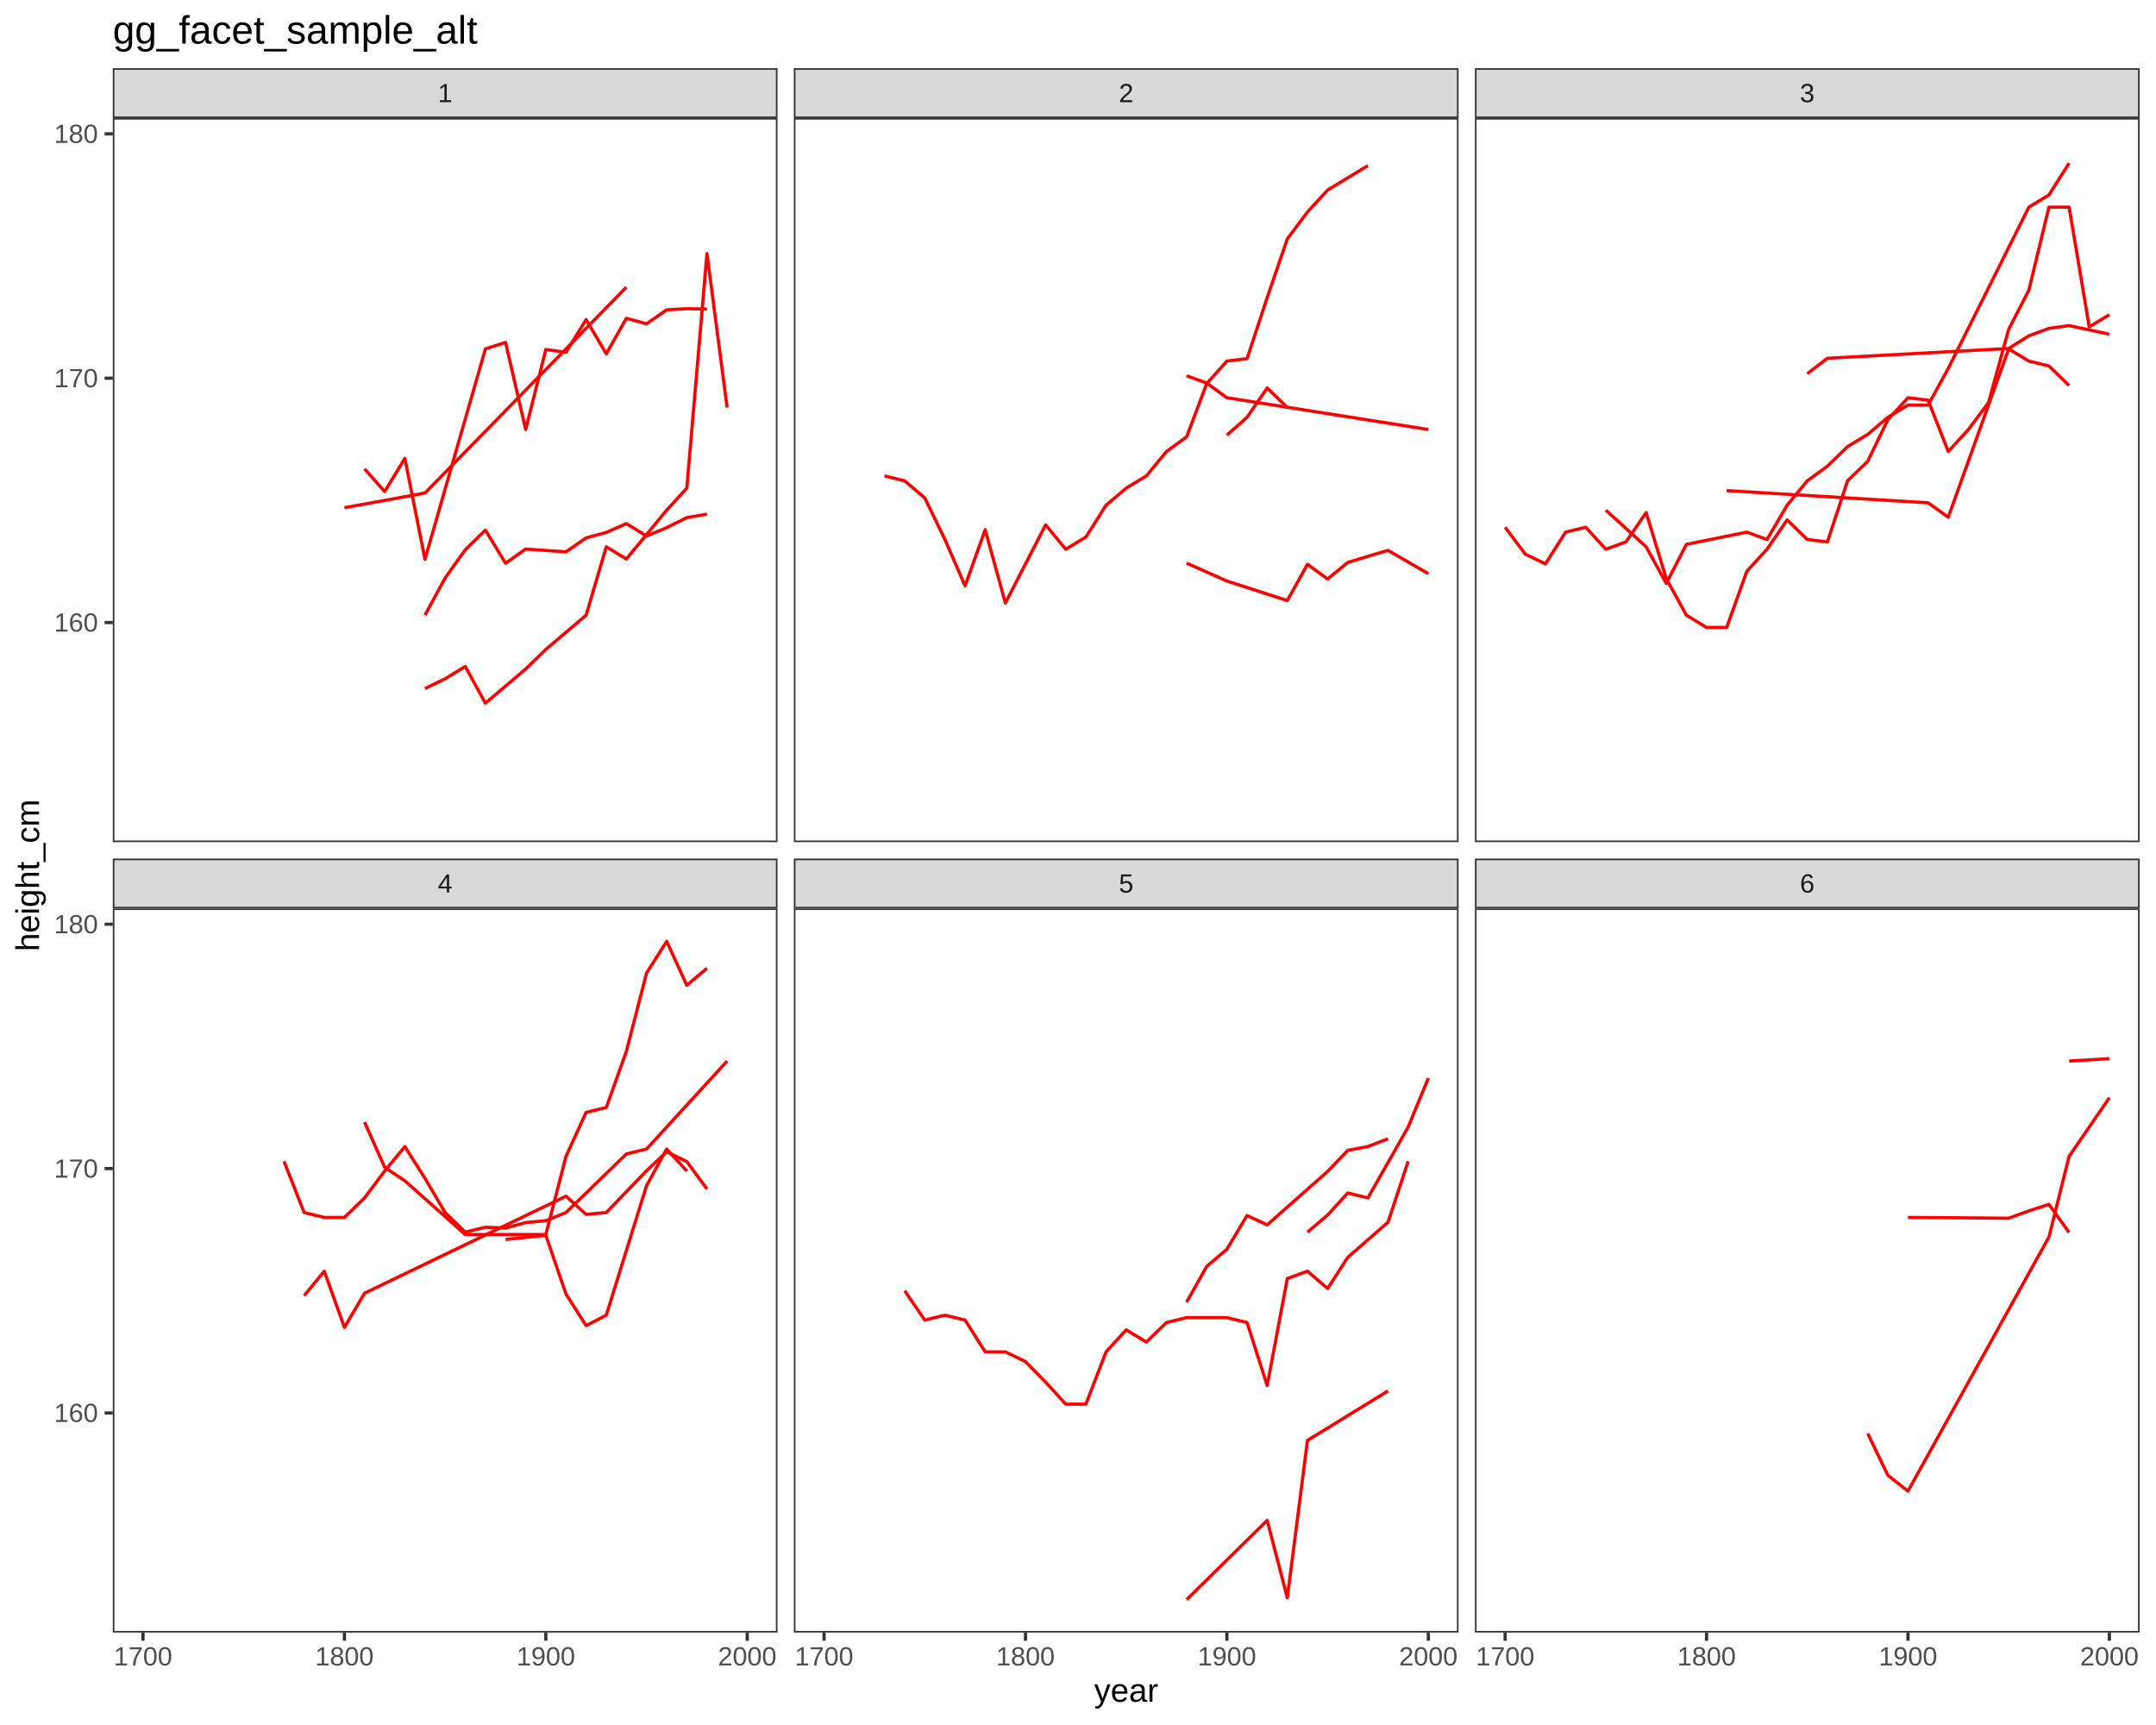
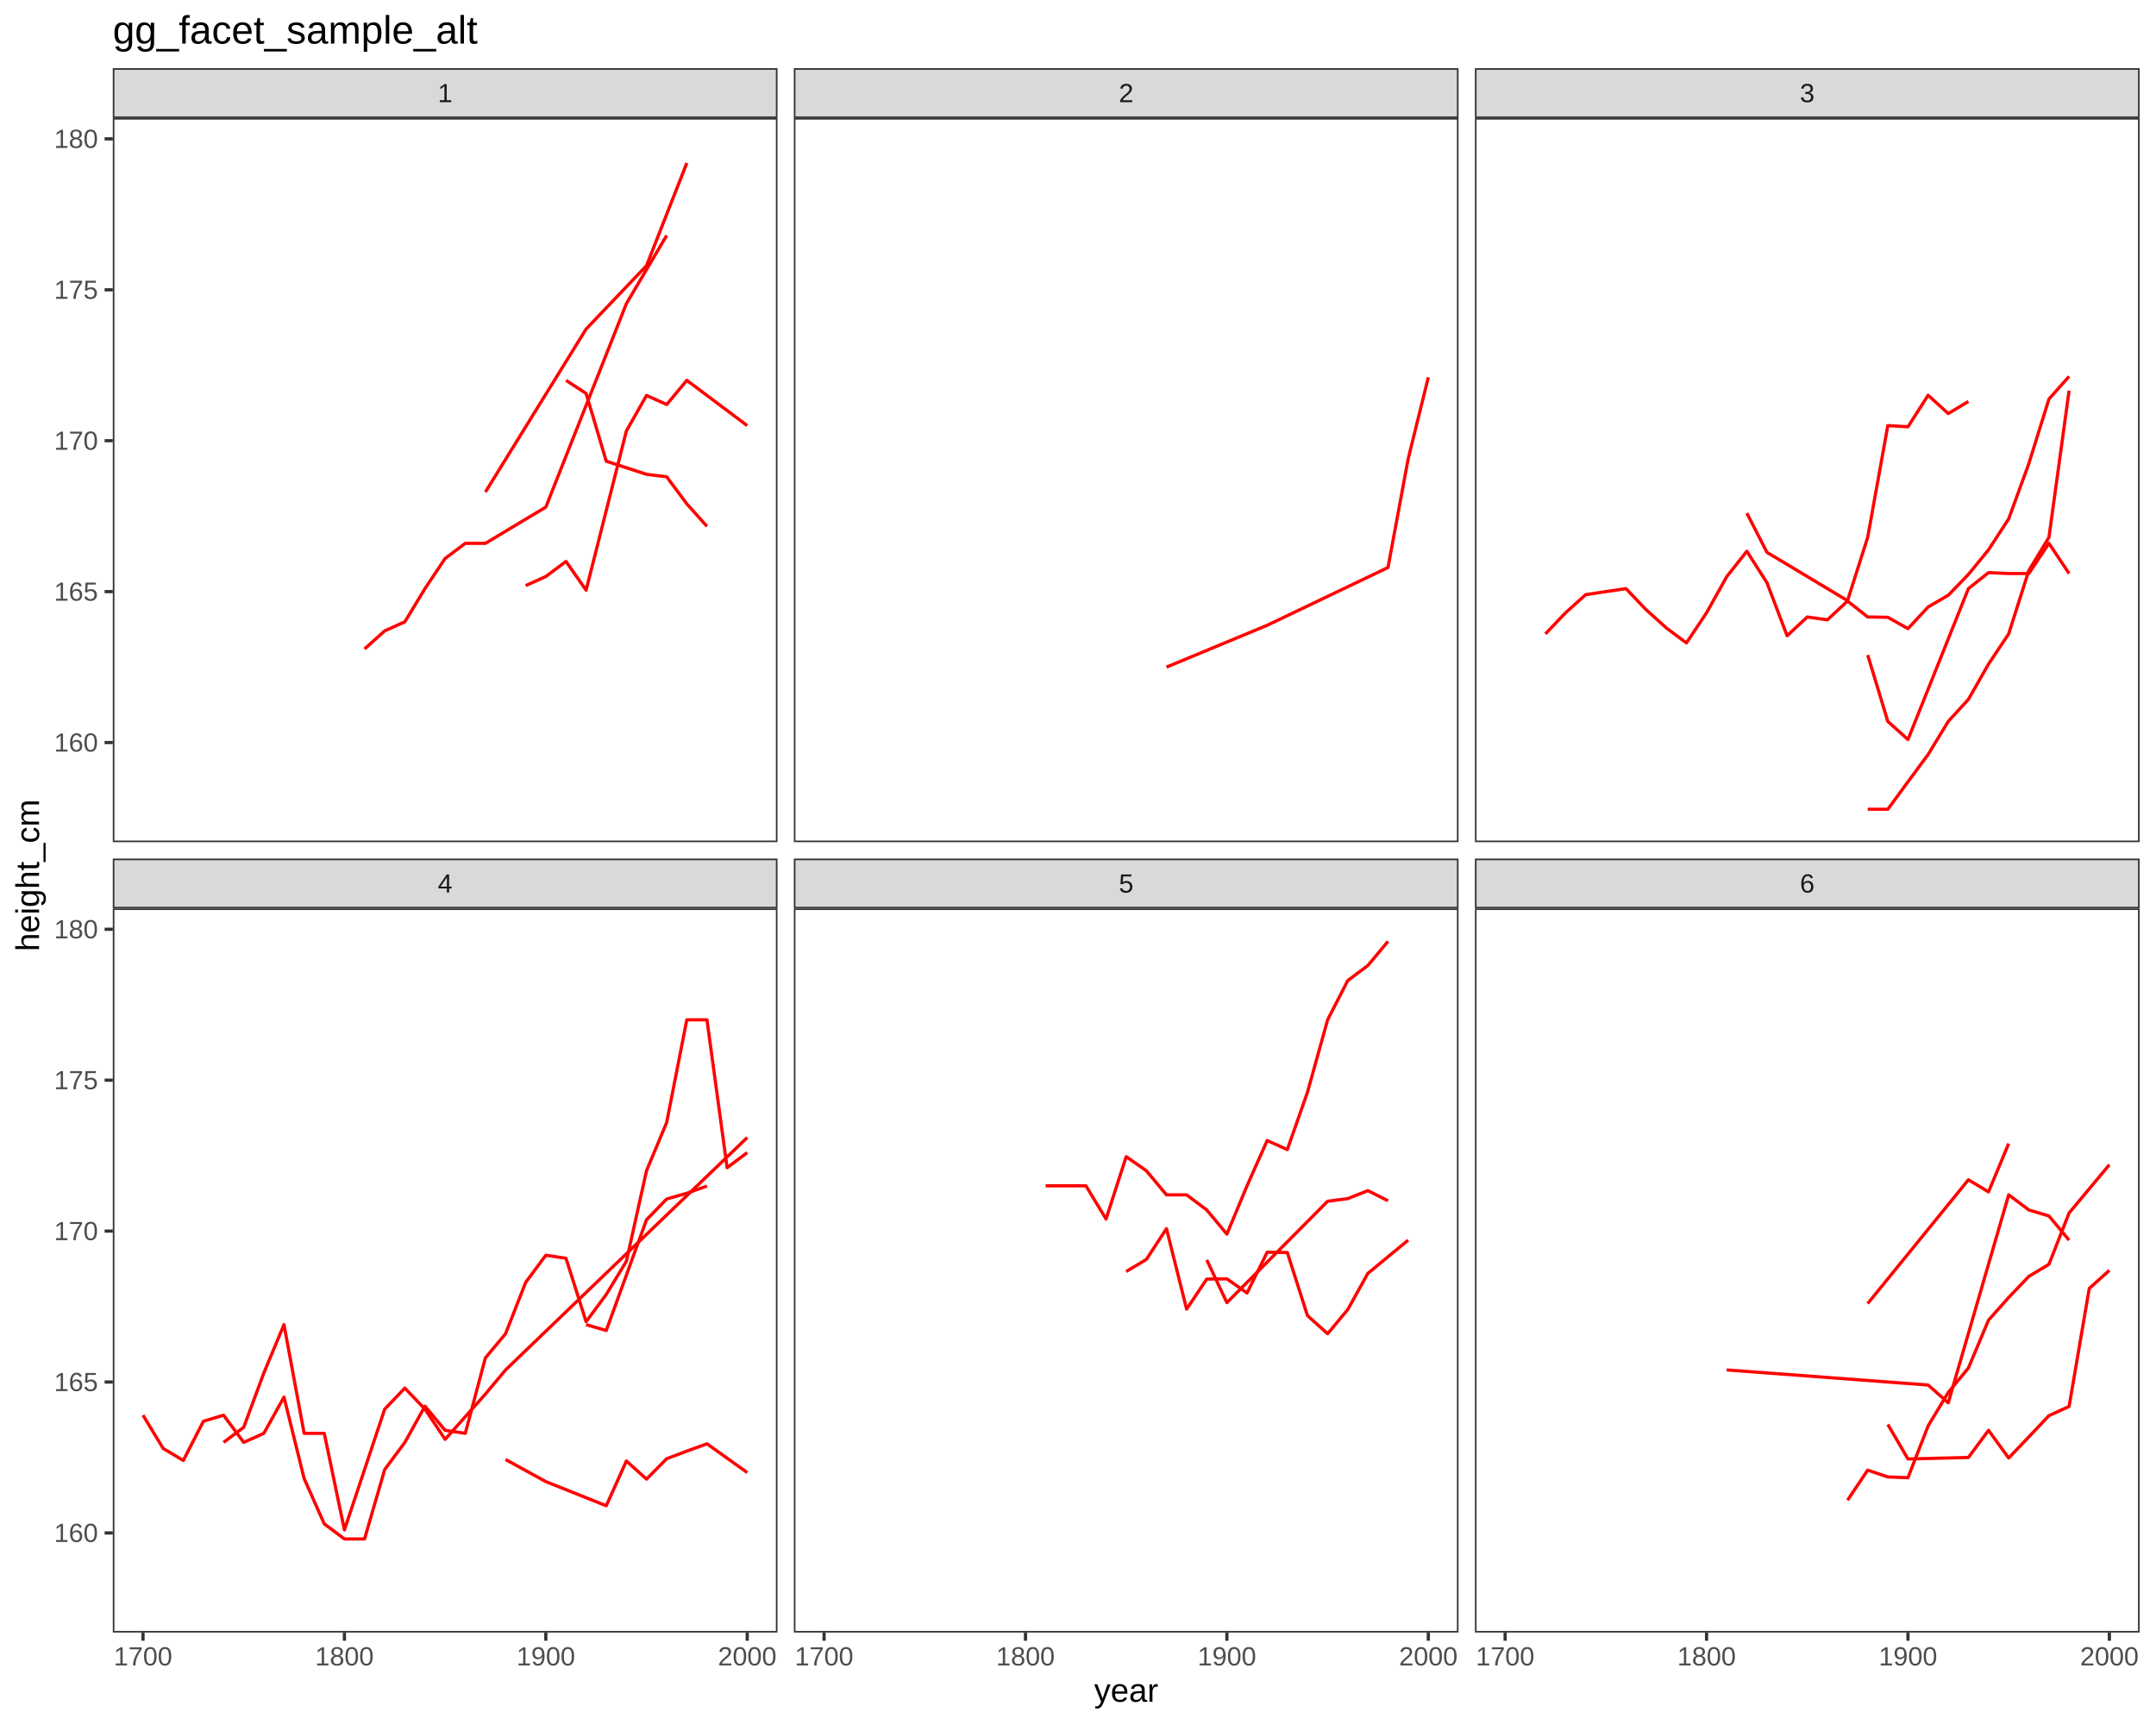
<svg xmlns="http://www.w3.org/2000/svg" viewBox="0 0 720.00 576.00">
  <defs>
    <style type="text/css">
    line, polyline, polygon, path, rect, circle {
      fill: none;
      stroke: #000000;
      stroke-linecap: round;
      stroke-linejoin: round;
      stroke-miterlimit: 10.00;
    }
  </style>
  </defs>
  <rect width="100%" height="100%" style="stroke: none; fill: #FFFFFF;" />
  <rect x="0.00" y="0.00" width="720.00" height="576.00" style="stroke-width: 1.07; stroke: #FFFFFF; fill: #FFFFFF;" />
  <defs>
    <clipPath id="cpMzcuNjd8MjU5LjYzfDI4MS4yMXwzOS40MQ==">
      <rect x="37.67" y="39.41" width="221.97" height="241.80" />
    </clipPath>
  </defs>
  <rect x="37.67" y="39.41" width="221.97" height="241.80" style="stroke-width: 1.07; stroke: none; fill: #FFFFFF;" clip-path="url(#cpMzcuNjd8MjU5LjYzfDI4MS4yMXwzOS40MQ==)" />
-   <polyline points="121.74,156.56 128.47,164.14 135.20,153.05 141.92,186.74 162.10,116.49 168.83,114.35 175.55,143.42 182.28,116.71 189.01,117.64 195.73,106.70 202.46,118.13 209.18,106.29 215.91,108.12 222.64,103.46 229.36,103.08 236.09,103.20 " style="stroke-width: 1.07; stroke: #FF0000; stroke-linecap: butt;" clip-path="url(#cpMzcuNjd8MjU5LjYzfDI4MS4yMXwzOS40MQ==)" />
-   <polyline points="141.92,205.40 148.65,193.00 155.38,183.57 162.10,177.02 168.83,188.07 175.55,183.33 189.01,184.27 195.73,179.60 202.46,177.79 209.18,174.84 215.91,178.98 222.64,176.19 229.36,172.84 236.09,171.67 " style="stroke-width: 1.07; stroke: #FF0000; stroke-linecap: butt;" clip-path="url(#cpMzcuNjd8MjU5LjYzfDI4MS4yMXwzOS40MQ==)" />
-   <polyline points="115.02,169.53 141.92,164.63 209.18,95.89 " style="stroke-width: 1.07; stroke: #FF0000; stroke-linecap: butt;" clip-path="url(#cpMzcuNjd8MjU5LjYzfDI4MS4yMXwzOS40MQ==)" />
-   <polyline points="141.92,229.91 148.65,226.64 155.38,222.56 162.10,234.80 168.83,229.09 175.55,223.38 182.28,216.85 189.01,211.14 195.73,205.43 202.46,182.58 209.18,186.66 215.91,178.50 222.64,170.34 229.36,163.00 236.09,84.67 242.82,136.08 " style="stroke-width: 1.07; stroke: #FF0000; stroke-linecap: butt;" clip-path="url(#cpMzcuNjd8MjU5LjYzfDI4MS4yMXwzOS40MQ==)" />
+   <polyline points="121.74,216.70 128.47,210.66 135.20,207.63 141.92,196.55 148.65,186.47 155.38,181.43 162.10,181.43 182.28,169.33 209.18,101.40 222.64,78.62 " style="stroke-width: 1.07; stroke: #FF0000; stroke-linecap: butt;" clip-path="url(#cpMzcuNjd8MjU5LjYzfDI4MS4yMXwzOS40MQ==)" />
+   <polyline points="189.01,127.00 195.73,131.38 202.46,154.00 215.91,158.38 222.64,159.21 229.36,168.24 236.09,175.76 " style="stroke-width: 1.07; stroke: #FF0000; stroke-linecap: butt;" clip-path="url(#cpMzcuNjd8MjU5LjYzfDI4MS4yMXwzOS40MQ==)" />
+   <polyline points="162.10,164.29 195.73,109.87 215.91,88.70 229.36,54.44 " style="stroke-width: 1.07; stroke: #FF0000; stroke-linecap: butt;" clip-path="url(#cpMzcuNjd8MjU5LjYzfDI4MS4yMXwzOS40MQ==)" />
+   <polyline points="175.55,195.54 182.28,192.51 189.01,187.47 195.73,197.08 209.18,143.90 215.91,132.04 222.64,135.07 229.36,127.00 249.54,142.12 " style="stroke-width: 1.07; stroke: #FF0000; stroke-linecap: butt;" clip-path="url(#cpMzcuNjd8MjU5LjYzfDI4MS4yMXwzOS40MQ==)" />
  <rect x="37.67" y="39.41" width="221.97" height="241.80" style="stroke-width: 1.07; stroke: #333333;" clip-path="url(#cpMzcuNjd8MjU5LjYzfDI4MS4yMXwzOS40MQ==)" />
  <defs>
    <clipPath id="cpMC4wMHw3MjAuMDB8NTc2LjAwfDAuMDA=">
      <rect x="0.00" y="0.00" width="720.00" height="576.00" />
    </clipPath>
  </defs>
  <defs>
    <clipPath id="cpMzcuNjd8MjU5LjYzfDU0NS4xM3wzMDMuMzM=">
      <rect x="37.67" y="303.33" width="221.97" height="241.80" />
    </clipPath>
  </defs>
  <rect x="37.67" y="303.33" width="221.97" height="241.80" style="stroke-width: 1.07; stroke: none; fill: #FFFFFF;" clip-path="url(#cpMzcuNjd8MjU5LjYzfDU0NS4xM3wzMDMuMzM=)" />
-   <polyline points="94.84,387.76 101.57,404.89 108.29,406.52 115.02,406.52 121.74,399.99 128.47,391.02 135.20,382.86 141.92,393.47 148.65,404.89 155.38,411.42 162.10,409.79 168.83,410.07 175.55,408.22 182.28,407.60 189.01,404.89 195.73,398.36 202.46,391.84 209.18,385.31 215.91,383.68 242.82,354.30 " style="stroke-width: 1.07; stroke: #FF0000; stroke-linecap: butt;" clip-path="url(#cpMzcuNjd8MjU5LjYzfDU0NS4xM3wzMDMuMzM=)" />
-   <polyline points="101.57,432.63 108.29,424.47 115.02,443.24 121.74,431.82 189.01,399.42 195.73,405.49 202.46,404.89 215.91,390.93 222.64,384.59 229.36,387.87 236.09,397.03 " style="stroke-width: 1.07; stroke: #FF0000; stroke-linecap: butt;" clip-path="url(#cpMzcuNjd8MjU5LjYzfDU0NS4xM3wzMDMuMzM=)" />
-   <polyline points="168.83,413.87 182.28,412.48 189.01,432.09 195.73,442.64 202.46,439.16 215.91,395.92 222.64,383.68 229.36,391.02 " style="stroke-width: 1.07; stroke: #FF0000; stroke-linecap: butt;" clip-path="url(#cpMzcuNjd8MjU5LjYzfDU0NS4xM3wzMDMuMzM=)" />
-   <polyline points="121.74,374.70 128.47,389.80 135.20,394.28 155.38,412.23 182.28,412.23 189.01,386.12 195.73,371.44 202.46,369.81 209.18,351.04 215.91,324.93 222.64,314.32 229.36,329.01 236.09,323.30 " style="stroke-width: 1.07; stroke: #FF0000; stroke-linecap: butt;" clip-path="url(#cpMzcuNjd8MjU5LjYzfDU0NS4xM3wzMDMuMzM=)" />
+   <polyline points="195.73,442.32 202.46,444.27 215.91,407.28 222.64,400.36 229.36,398.44 236.09,396.02 " style="stroke-width: 1.07; stroke: #FF0000; stroke-linecap: butt;" clip-path="url(#cpMzcuNjd8MjU5LjYzfDU0NS4xM3wzMDMuMzM=)" />
+   <polyline points="168.83,487.34 182.28,494.73 202.46,502.80 209.18,487.85 215.91,493.90 222.64,487.08 229.36,484.55 236.09,482.10 249.54,491.71 " style="stroke-width: 1.07; stroke: #FF0000; stroke-linecap: butt;" clip-path="url(#cpMzcuNjd8MjU5LjYzfDU0NS4xM3wzMDMuMzM=)" />
+   <polyline points="47.76,472.56 54.48,483.65 61.21,487.68 67.93,474.57 74.66,472.56 81.39,481.63 88.11,478.61 94.84,466.51 101.57,493.72 108.29,508.84 115.02,513.88 121.74,513.88 128.47,490.70 135.20,481.63 141.92,469.54 148.65,477.60 155.38,478.61 162.10,453.41 168.83,445.35 175.55,428.21 182.28,419.14 189.01,420.15 195.73,441.32 202.46,432.24 209.18,421.16 215.91,390.92 222.64,374.80 229.36,340.53 236.09,340.53 242.82,389.91 249.54,384.87 " style="stroke-width: 1.07; stroke: #FF0000; stroke-linecap: butt;" clip-path="url(#cpMzcuNjd8MjU5LjYzfDU0NS4xM3wzMDMuMzM=)" />
+   <polyline points="74.66,481.63 81.39,476.59 88.11,458.45 94.84,442.32 101.57,478.61 108.29,478.61 115.02,510.86 128.47,470.54 135.20,463.49 141.92,470.54 148.65,480.62 162.10,465.50 168.83,457.44 249.54,379.84 " style="stroke-width: 1.07; stroke: #FF0000; stroke-linecap: butt;" clip-path="url(#cpMzcuNjd8MjU5LjYzfDU0NS4xM3wzMDMuMzM=)" />
  <rect x="37.67" y="303.33" width="221.97" height="241.80" style="stroke-width: 1.07; stroke: #333333;" clip-path="url(#cpMzcuNjd8MjU5LjYzfDU0NS4xM3wzMDMuMzM=)" />
  <defs>
    <clipPath id="cpMC4wMHw3MjAuMDB8NTc2LjAwfDAuMDA=">
      <rect x="0.00" y="0.00" width="720.00" height="576.00" />
    </clipPath>
  </defs>
  <defs>
    <clipPath id="cpMjY1LjExfDQ4Ny4wOHwyODEuMjF8MzkuNDE=">
      <rect x="265.11" y="39.41" width="221.97" height="241.80" />
    </clipPath>
  </defs>
  <rect x="265.11" y="39.41" width="221.97" height="241.80" style="stroke-width: 1.07; stroke: none; fill: #FFFFFF;" clip-path="url(#cpMjY1LjExfDQ4Ny4wOHwyODEuMjF8MzkuNDE=)" />
-   <polyline points="396.27,125.47 403.00,127.92 409.72,132.81 476.99,143.42 " style="stroke-width: 1.07; stroke: #FF0000; stroke-linecap: butt;" clip-path="url(#cpMjY1LjExfDQ4Ny4wOHwyODEuMjF8MzkuNDE=)" />
-   <polyline points="295.38,158.92 302.11,160.55 308.83,166.26 315.56,180.14 322.28,195.64 329.01,176.87 335.74,201.35 349.19,175.24 355.91,183.40 362.64,179.32 369.37,168.71 376.09,163.00 382.82,158.92 389.55,150.76 396.27,145.87 403.00,128.06 409.72,120.57 416.45,119.76 423.18,99.36 429.90,79.78 436.63,70.80 443.36,63.46 456.81,55.30 " style="stroke-width: 1.07; stroke: #FF0000; stroke-linecap: butt;" clip-path="url(#cpMjY1LjExfDQ4Ny4wOHwyODEuMjF8MzkuNDE=)" />
-   <polyline points="409.72,145.30 416.45,139.34 423.18,129.55 429.90,136.08 " style="stroke-width: 1.07; stroke: #FF0000; stroke-linecap: butt;" clip-path="url(#cpMjY1LjExfDQ4Ny4wOHwyODEuMjF8MzkuNDE=)" />
-   <polyline points="396.27,188.03 409.72,194.01 429.90,200.53 436.63,188.43 443.36,193.33 450.08,187.81 456.81,185.76 463.53,183.78 476.99,191.56 " style="stroke-width: 1.07; stroke: #FF0000; stroke-linecap: butt;" clip-path="url(#cpMjY1LjExfDQ4Ny4wOHwyODEuMjF8MzkuNDE=)" />
+   <polyline points="389.55,222.75 423.18,208.79 463.53,189.49 470.26,153.21 476.99,125.99 " style="stroke-width: 1.07; stroke: #FF0000; stroke-linecap: butt;" clip-path="url(#cpMjY1LjExfDQ4Ny4wOHwyODEuMjF8MzkuNDE=)" />
  <rect x="265.11" y="39.41" width="221.97" height="241.80" style="stroke-width: 1.07; stroke: #333333;" clip-path="url(#cpMjY1LjExfDQ4Ny4wOHwyODEuMjF8MzkuNDE=)" />
  <defs>
    <clipPath id="cpMC4wMHw3MjAuMDB8NTc2LjAwfDAuMDA=">
      <rect x="0.00" y="0.00" width="720.00" height="576.00" />
    </clipPath>
  </defs>
  <defs>
    <clipPath id="cpMjY1LjExfDQ4Ny4wOHw1NDUuMTN8MzAzLjMz">
      <rect x="265.11" y="303.33" width="221.97" height="241.80" />
    </clipPath>
  </defs>
  <rect x="265.11" y="303.33" width="221.97" height="241.80" style="stroke-width: 1.07; stroke: none; fill: #FFFFFF;" clip-path="url(#cpMjY1LjExfDQ4Ny4wOHw1NDUuMTN8MzAzLjMz)" />
-   <polyline points="436.63,411.42 443.36,405.71 450.08,398.36 456.81,399.99 470.26,376.33 476.99,360.01 " style="stroke-width: 1.07; stroke: #FF0000; stroke-linecap: butt;" clip-path="url(#cpMjY1LjExfDQ4Ny4wOHw1NDUuMTN8MzAzLjMz)" />
-   <polyline points="396.27,434.79 403.00,422.84 409.72,417.13 416.45,405.88 423.18,408.99 443.36,391.15 450.08,384.13 456.81,382.84 463.53,380.24 " style="stroke-width: 1.07; stroke: #FF0000; stroke-linecap: butt;" clip-path="url(#cpMjY1LjExfDQ4Ny4wOHw1NDUuMTN8MzAzLjMz)" />
-   <polyline points="302.11,431.00 308.83,440.79 315.56,439.16 322.28,440.79 329.01,451.40 335.74,451.40 342.46,454.66 349.19,461.52 355.91,468.86 362.64,468.86 369.37,451.40 376.09,444.05 382.82,448.13 389.55,441.61 396.27,439.97 403.00,439.97 409.72,439.97 416.45,441.61 423.18,462.66 429.90,426.92 436.63,424.47 443.36,430.24 450.08,419.86 463.53,408.11 470.26,387.76 " style="stroke-width: 1.07; stroke: #FF0000; stroke-linecap: butt;" clip-path="url(#cpMjY1LjExfDQ4Ny4wOHw1NDUuMTN8MzAzLjMz)" />
-   <polyline points="396.27,534.14 423.18,507.67 429.90,533.54 436.63,480.97 463.53,464.45 " style="stroke-width: 1.07; stroke: #FF0000; stroke-linecap: butt;" clip-path="url(#cpMjY1LjExfDQ4Ny4wOHw1NDUuMTN8MzAzLjMz)" />
+   <polyline points="349.19,395.96 355.91,395.96 362.64,395.96 369.37,407.05 376.09,386.22 382.82,390.92 389.55,398.98 396.27,398.98 403.00,404.02 409.72,412.09 416.45,395.96 423.18,380.84 429.90,383.87 436.63,364.72 443.36,340.53 450.08,327.43 456.81,322.39 463.53,314.32 " style="stroke-width: 1.07; stroke: #FF0000; stroke-linecap: butt;" clip-path="url(#cpMjY1LjExfDQ4Ny4wOHw1NDUuMTN8MzAzLjMz)" />
+   <polyline points="376.09,424.58 382.82,420.55 389.55,410.27 396.27,437.14 403.00,427.10 409.72,427.03 416.45,431.74 423.18,418.13 429.90,418.23 436.63,439.30 443.36,445.35 450.08,437.28 456.81,425.19 470.26,414.10 " style="stroke-width: 1.07; stroke: #FF0000; stroke-linecap: butt;" clip-path="url(#cpMjY1LjExfDQ4Ny4wOHw1NDUuMTN8MzAzLjMz)" />
+   <polyline points="403.00,420.70 409.72,434.97 443.36,401.12 450.08,400.23 456.81,397.57 463.53,400.96 " style="stroke-width: 1.07; stroke: #FF0000; stroke-linecap: butt;" clip-path="url(#cpMjY1LjExfDQ4Ny4wOHw1NDUuMTN8MzAzLjMz)" />
  <rect x="265.11" y="303.33" width="221.97" height="241.80" style="stroke-width: 1.07; stroke: #333333;" clip-path="url(#cpMjY1LjExfDQ4Ny4wOHw1NDUuMTN8MzAzLjMz)" />
  <defs>
    <clipPath id="cpMC4wMHw3MjAuMDB8NTc2LjAwfDAuMDA=">
      <rect x="0.00" y="0.00" width="720.00" height="576.00" />
    </clipPath>
  </defs>
  <defs>
    <clipPath id="cpNDkyLjU2fDcxNC41MnwyODEuMjF8MzkuNDE=">
      <rect x="492.56" y="39.41" width="221.97" height="241.80" />
    </clipPath>
  </defs>
  <rect x="492.56" y="39.41" width="221.97" height="241.80" style="stroke-width: 1.07; stroke: none; fill: #FFFFFF;" clip-path="url(#cpNDkyLjU2fDcxNC41MnwyODEuMjF8MzkuNDE=)" />
-   <polyline points="536.28,170.34 549.73,182.58 556.45,194.82 563.18,181.77 583.36,177.69 590.09,180.14 596.81,168.71 603.54,160.55 610.26,155.66 616.99,149.13 623.72,145.05 630.44,139.34 637.17,135.26 643.90,135.26 650.62,123.02 677.53,69.17 684.25,65.09 690.98,54.48 " style="stroke-width: 1.07; stroke: #FF0000; stroke-linecap: butt;" clip-path="url(#cpNDkyLjU2fDcxNC41MnwyODEuMjF8MzkuNDE=)" />
-   <polyline points="603.54,124.78 610.26,119.63 670.80,116.36 677.53,112.14 684.25,109.65 690.98,108.72 704.43,111.60 " style="stroke-width: 1.07; stroke: #FF0000; stroke-linecap: butt;" clip-path="url(#cpNDkyLjU2fDcxNC41MnwyODEuMjF8MzkuNDE=)" />
-   <polyline points="576.63,163.82 643.90,167.90 650.62,172.70 670.80,116.49 677.53,120.57 684.25,122.21 690.98,128.73 " style="stroke-width: 1.07; stroke: #FF0000; stroke-linecap: butt;" clip-path="url(#cpNDkyLjU2fDcxNC41MnwyODEuMjF8MzkuNDE=)" />
-   <polyline points="502.64,176.06 509.37,185.03 516.10,188.29 522.82,177.69 529.55,176.06 536.28,183.40 543.00,180.95 549.73,171.16 556.45,193.19 563.18,205.43 569.91,209.51 576.63,209.51 583.36,190.74 590.09,183.40 596.81,173.61 603.54,180.14 610.26,180.95 616.99,160.55 623.72,154.03 630.44,140.16 637.17,132.81 643.90,133.63 650.62,150.76 657.35,143.42 664.07,134.44 670.80,109.97 677.53,96.91 684.25,69.17 690.98,69.17 697.71,109.15 704.43,105.07 " style="stroke-width: 1.07; stroke: #FF0000; stroke-linecap: butt;" clip-path="url(#cpNDkyLjU2fDcxNC41MnwyODEuMjF8MzkuNDE=)" />
+   <polyline points="623.72,270.22 630.44,270.22 637.17,261.05 643.90,251.93 650.62,240.89 657.35,233.53 664.07,221.74 670.80,211.66 677.53,190.50 684.25,179.41 690.98,130.43 " style="stroke-width: 1.07; stroke: #FF0000; stroke-linecap: butt;" clip-path="url(#cpNDkyLjU2fDcxNC41MnwyODEuMjF8MzkuNDE=)" />
+   <polyline points="623.72,218.72 630.44,240.89 637.17,246.94 657.35,196.55 664.07,191.20 670.80,191.51 677.53,191.51 684.25,181.43 690.98,191.51 " style="stroke-width: 1.07; stroke: #FF0000; stroke-linecap: butt;" clip-path="url(#cpNDkyLjU2fDcxNC41MnwyODEuMjF8MzkuNDE=)" />
+   <polyline points="516.10,211.66 522.82,204.61 529.55,198.56 536.28,197.55 543.00,196.55 549.73,203.60 556.45,209.65 563.18,214.69 569.91,204.61 576.63,192.58 583.36,184.07 590.09,194.61 596.81,212.28 603.54,206.02 610.26,206.97 616.99,200.70 623.72,206.01 630.44,206.12 637.17,209.91 643.90,202.68 650.62,198.76 657.35,191.81 664.07,183.59 670.80,173.26 677.53,154.82 684.25,133.25 690.98,125.69 " style="stroke-width: 1.07; stroke: #FF0000; stroke-linecap: butt;" clip-path="url(#cpNDkyLjU2fDcxNC41MnwyODEuMjF8MzkuNDE=)" />
+   <polyline points="583.36,171.35 590.09,184.45 616.99,200.58 623.72,179.41 630.44,142.12 637.17,142.50 643.90,131.98 650.62,138.09 657.35,134.06 " style="stroke-width: 1.07; stroke: #FF0000; stroke-linecap: butt;" clip-path="url(#cpNDkyLjU2fDcxNC41MnwyODEuMjF8MzkuNDE=)" />
  <rect x="492.56" y="39.41" width="221.97" height="241.80" style="stroke-width: 1.07; stroke: #333333;" clip-path="url(#cpNDkyLjU2fDcxNC41MnwyODEuMjF8MzkuNDE=)" />
  <defs>
    <clipPath id="cpMC4wMHw3MjAuMDB8NTc2LjAwfDAuMDA=">
      <rect x="0.00" y="0.00" width="720.00" height="576.00" />
    </clipPath>
  </defs>
  <defs>
    <clipPath id="cpNDkyLjU2fDcxNC41Mnw1NDUuMTN8MzAzLjMz">
      <rect x="492.56" y="303.33" width="221.97" height="241.80" />
    </clipPath>
  </defs>
  <rect x="492.56" y="303.33" width="221.97" height="241.80" style="stroke-width: 1.07; stroke: none; fill: #FFFFFF;" clip-path="url(#cpNDkyLjU2fDcxNC41Mnw1NDUuMTN8MzAzLjMz)" />
-   <polyline points="623.72,478.65 630.44,492.60 637.17,497.90 684.25,413.05 690.98,386.12 704.43,366.54 " style="stroke-width: 1.07; stroke: #FF0000; stroke-linecap: butt;" clip-path="url(#cpNDkyLjU2fDcxNC41Mnw1NDUuMTN8MzAzLjMz)" />
-   <polyline points="637.17,406.52 670.80,406.77 677.53,404.33 684.25,402.16 690.98,411.53 " style="stroke-width: 1.07; stroke: #FF0000; stroke-linecap: butt;" clip-path="url(#cpNDkyLjU2fDcxNC41Mnw1NDUuMTN8MzAzLjMz)" />
-   <polyline points="690.98,354.30 704.43,353.49 " style="stroke-width: 1.07; stroke: #FF0000; stroke-linecap: butt;" clip-path="url(#cpNDkyLjU2fDcxNC41Mnw1NDUuMTN8MzAzLjMz)" />
+   <polyline points="630.44,475.64 637.17,487.17 657.35,486.67 664.07,477.60 670.80,486.85 677.53,479.80 684.25,472.70 690.98,469.63 697.71,430.23 704.43,424.18 " style="stroke-width: 1.07; stroke: #FF0000; stroke-linecap: butt;" clip-path="url(#cpNDkyLjU2fDcxNC41Mnw1NDUuMTN8MzAzLjMz)" />
+   <polyline points="623.72,435.27 657.35,393.95 664.07,397.98 670.80,381.85 " style="stroke-width: 1.07; stroke: #FF0000; stroke-linecap: butt;" clip-path="url(#cpNDkyLjU2fDcxNC41Mnw1NDUuMTN8MzAzLjMz)" />
+   <polyline points="616.99,500.93 623.72,490.90 630.44,493.17 637.17,493.42 643.90,476.14 650.62,464.95 657.35,456.79 664.07,440.81 670.80,433.25 677.53,426.20 684.25,422.17 690.98,405.03 704.43,388.91 " style="stroke-width: 1.07; stroke: #FF0000; stroke-linecap: butt;" clip-path="url(#cpNDkyLjU2fDcxNC41Mnw1NDUuMTN8MzAzLjMz)" />
+   <polyline points="576.63,457.44 643.90,462.48 650.62,468.42 670.80,398.98 677.53,404.02 684.25,406.04 690.98,414.10 " style="stroke-width: 1.07; stroke: #FF0000; stroke-linecap: butt;" clip-path="url(#cpNDkyLjU2fDcxNC41Mnw1NDUuMTN8MzAzLjMz)" />
  <rect x="492.56" y="303.33" width="221.97" height="241.80" style="stroke-width: 1.07; stroke: #333333;" clip-path="url(#cpNDkyLjU2fDcxNC41Mnw1NDUuMTN8MzAzLjMz)" />
  <defs>
    <clipPath id="cpMC4wMHw3MjAuMDB8NTc2LjAwfDAuMDA=">
      <rect x="0.00" y="0.00" width="720.00" height="576.00" />
    </clipPath>
  </defs>
  <defs>
    <clipPath id="cpMzcuNjd8MjU5LjYzfDMwMy4zM3wyODYuNjk=">
      <rect x="37.67" y="286.69" width="221.97" height="16.64" />
    </clipPath>
  </defs>
  <rect x="37.67" y="286.69" width="221.97" height="16.64" style="stroke-width: 1.07; stroke: #333333; fill: #D9D9D9;" clip-path="url(#cpMzcuNjd8MjU5LjYzfDMwMy4zM3wyODYuNjk=)" />
  <g clip-path="url(#cpMzcuNjd8MjU5LjYzfDMwMy4zM3wyODYuNjk=)">
    <text x="146.20" y="298.04" style="font-size: 8.80px; fill: #1A1A1A; font-family: Liberation Sans;" textLength="4.89px" lengthAdjust="spacingAndGlyphs">4</text>
  </g>
  <defs>
    <clipPath id="cpMC4wMHw3MjAuMDB8NTc2LjAwfDAuMDA=">
      <rect x="0.00" y="0.00" width="720.00" height="576.00" />
    </clipPath>
  </defs>
  <defs>
    <clipPath id="cpMjY1LjExfDQ4Ny4wOHwzMDMuMzN8Mjg2LjY5">
      <rect x="265.11" y="286.69" width="221.97" height="16.64" />
    </clipPath>
  </defs>
  <rect x="265.11" y="286.69" width="221.97" height="16.64" style="stroke-width: 1.07; stroke: #333333; fill: #D9D9D9;" clip-path="url(#cpMjY1LjExfDQ4Ny4wOHwzMDMuMzN8Mjg2LjY5)" />
  <g clip-path="url(#cpMjY1LjExfDQ4Ny4wOHwzMDMuMzN8Mjg2LjY5)">
    <text x="373.65" y="298.04" style="font-size: 8.80px; fill: #1A1A1A; font-family: Liberation Sans;" textLength="4.89px" lengthAdjust="spacingAndGlyphs">5</text>
  </g>
  <defs>
    <clipPath id="cpMC4wMHw3MjAuMDB8NTc2LjAwfDAuMDA=">
      <rect x="0.00" y="0.00" width="720.00" height="576.00" />
    </clipPath>
  </defs>
  <defs>
    <clipPath id="cpNDkyLjU2fDcxNC41MnwzMDMuMzN8Mjg2LjY5">
      <rect x="492.56" y="286.69" width="221.97" height="16.64" />
    </clipPath>
  </defs>
  <rect x="492.56" y="286.69" width="221.97" height="16.64" style="stroke-width: 1.07; stroke: #333333; fill: #D9D9D9;" clip-path="url(#cpNDkyLjU2fDcxNC41MnwzMDMuMzN8Mjg2LjY5)" />
  <g clip-path="url(#cpNDkyLjU2fDcxNC41MnwzMDMuMzN8Mjg2LjY5)">
    <text x="601.09" y="298.04" style="font-size: 8.80px; fill: #1A1A1A; font-family: Liberation Sans;" textLength="4.89px" lengthAdjust="spacingAndGlyphs">6</text>
  </g>
  <defs>
    <clipPath id="cpMC4wMHw3MjAuMDB8NTc2LjAwfDAuMDA=">
      <rect x="0.00" y="0.00" width="720.00" height="576.00" />
    </clipPath>
  </defs>
  <defs>
    <clipPath id="cpMzcuNjd8MjU5LjYzfDM5LjQxfDIyLjc3">
      <rect x="37.67" y="22.77" width="221.97" height="16.64" />
    </clipPath>
  </defs>
  <rect x="37.67" y="22.77" width="221.97" height="16.64" style="stroke-width: 1.07; stroke: #333333; fill: #D9D9D9;" clip-path="url(#cpMzcuNjd8MjU5LjYzfDM5LjQxfDIyLjc3)" />
  <g clip-path="url(#cpMzcuNjd8MjU5LjYzfDM5LjQxfDIyLjc3)">
    <text x="146.20" y="34.12" style="font-size: 8.80px; fill: #1A1A1A; font-family: Liberation Sans;" textLength="4.89px" lengthAdjust="spacingAndGlyphs">1</text>
  </g>
  <defs>
    <clipPath id="cpMC4wMHw3MjAuMDB8NTc2LjAwfDAuMDA=">
      <rect x="0.00" y="0.00" width="720.00" height="576.00" />
    </clipPath>
  </defs>
  <defs>
    <clipPath id="cpMjY1LjExfDQ4Ny4wOHwzOS40MXwyMi43Nw==">
      <rect x="265.11" y="22.77" width="221.97" height="16.64" />
    </clipPath>
  </defs>
  <rect x="265.11" y="22.77" width="221.97" height="16.64" style="stroke-width: 1.07; stroke: #333333; fill: #D9D9D9;" clip-path="url(#cpMjY1LjExfDQ4Ny4wOHwzOS40MXwyMi43Nw==)" />
  <g clip-path="url(#cpMjY1LjExfDQ4Ny4wOHwzOS40MXwyMi43Nw==)">
    <text x="373.65" y="34.12" style="font-size: 8.80px; fill: #1A1A1A; font-family: Liberation Sans;" textLength="4.89px" lengthAdjust="spacingAndGlyphs">2</text>
  </g>
  <defs>
    <clipPath id="cpMC4wMHw3MjAuMDB8NTc2LjAwfDAuMDA=">
      <rect x="0.00" y="0.00" width="720.00" height="576.00" />
    </clipPath>
  </defs>
  <defs>
    <clipPath id="cpNDkyLjU2fDcxNC41MnwzOS40MXwyMi43Nw==">
      <rect x="492.56" y="22.77" width="221.97" height="16.64" />
    </clipPath>
  </defs>
  <rect x="492.56" y="22.77" width="221.97" height="16.64" style="stroke-width: 1.07; stroke: #333333; fill: #D9D9D9;" clip-path="url(#cpNDkyLjU2fDcxNC41MnwzOS40MXwyMi43Nw==)" />
  <g clip-path="url(#cpNDkyLjU2fDcxNC41MnwzOS40MXwyMi43Nw==)">
    <text x="601.09" y="34.12" style="font-size: 8.80px; fill: #1A1A1A; font-family: Liberation Sans;" textLength="4.89px" lengthAdjust="spacingAndGlyphs">3</text>
  </g>
  <defs>
    <clipPath id="cpMC4wMHw3MjAuMDB8NTc2LjAwfDAuMDA=">
      <rect x="0.00" y="0.00" width="720.00" height="576.00" />
    </clipPath>
  </defs>
  <polyline points="47.76,547.87 47.76,545.13 " style="stroke-width: 1.07; stroke: #333333; stroke-linecap: butt;" clip-path="url(#cpMC4wMHw3MjAuMDB8NTc2LjAwfDAuMDA=)" />
  <polyline points="115.02,547.87 115.02,545.13 " style="stroke-width: 1.07; stroke: #333333; stroke-linecap: butt;" clip-path="url(#cpMC4wMHw3MjAuMDB8NTc2LjAwfDAuMDA=)" />
  <polyline points="182.28,547.87 182.28,545.13 " style="stroke-width: 1.07; stroke: #333333; stroke-linecap: butt;" clip-path="url(#cpMC4wMHw3MjAuMDB8NTc2LjAwfDAuMDA=)" />
  <polyline points="249.54,547.87 249.54,545.13 " style="stroke-width: 1.07; stroke: #333333; stroke-linecap: butt;" clip-path="url(#cpMC4wMHw3MjAuMDB8NTc2LjAwfDAuMDA=)" />
  <g clip-path="url(#cpMC4wMHw3MjAuMDB8NTc2LjAwfDAuMDA=)">
    <text x="37.97" y="556.11" style="font-size: 8.80px; fill: #4D4D4D; font-family: Liberation Sans;" textLength="19.56px" lengthAdjust="spacingAndGlyphs">1700</text>
  </g>
  <g clip-path="url(#cpMC4wMHw3MjAuMDB8NTc2LjAwfDAuMDA=)">
    <text x="105.24" y="556.11" style="font-size: 8.80px; fill: #4D4D4D; font-family: Liberation Sans;" textLength="19.56px" lengthAdjust="spacingAndGlyphs">1800</text>
  </g>
  <g clip-path="url(#cpMC4wMHw3MjAuMDB8NTc2LjAwfDAuMDA=)">
    <text x="172.50" y="556.11" style="font-size: 8.80px; fill: #4D4D4D; font-family: Liberation Sans;" textLength="19.56px" lengthAdjust="spacingAndGlyphs">1900</text>
  </g>
  <g clip-path="url(#cpMC4wMHw3MjAuMDB8NTc2LjAwfDAuMDA=)">
    <text x="239.76" y="556.11" style="font-size: 8.80px; fill: #4D4D4D; font-family: Liberation Sans;" textLength="19.56px" lengthAdjust="spacingAndGlyphs">2000</text>
  </g>
  <polyline points="275.20,547.87 275.20,545.13 " style="stroke-width: 1.07; stroke: #333333; stroke-linecap: butt;" clip-path="url(#cpMC4wMHw3MjAuMDB8NTc2LjAwfDAuMDA=)" />
  <polyline points="342.46,547.87 342.46,545.13 " style="stroke-width: 1.07; stroke: #333333; stroke-linecap: butt;" clip-path="url(#cpMC4wMHw3MjAuMDB8NTc2LjAwfDAuMDA=)" />
  <polyline points="409.72,547.87 409.72,545.13 " style="stroke-width: 1.07; stroke: #333333; stroke-linecap: butt;" clip-path="url(#cpMC4wMHw3MjAuMDB8NTc2LjAwfDAuMDA=)" />
  <polyline points="476.99,547.87 476.99,545.13 " style="stroke-width: 1.07; stroke: #333333; stroke-linecap: butt;" clip-path="url(#cpMC4wMHw3MjAuMDB8NTc2LjAwfDAuMDA=)" />
  <g clip-path="url(#cpMC4wMHw3MjAuMDB8NTc2LjAwfDAuMDA=)">
    <text x="265.42" y="556.11" style="font-size: 8.80px; fill: #4D4D4D; font-family: Liberation Sans;" textLength="19.56px" lengthAdjust="spacingAndGlyphs">1700</text>
  </g>
  <g clip-path="url(#cpMC4wMHw3MjAuMDB8NTc2LjAwfDAuMDA=)">
    <text x="332.68" y="556.11" style="font-size: 8.80px; fill: #4D4D4D; font-family: Liberation Sans;" textLength="19.56px" lengthAdjust="spacingAndGlyphs">1800</text>
  </g>
  <g clip-path="url(#cpMC4wMHw3MjAuMDB8NTc2LjAwfDAuMDA=)">
    <text x="399.94" y="556.11" style="font-size: 8.80px; fill: #4D4D4D; font-family: Liberation Sans;" textLength="19.56px" lengthAdjust="spacingAndGlyphs">1900</text>
  </g>
  <g clip-path="url(#cpMC4wMHw3MjAuMDB8NTc2LjAwfDAuMDA=)">
    <text x="467.21" y="556.11" style="font-size: 8.80px; fill: #4D4D4D; font-family: Liberation Sans;" textLength="19.56px" lengthAdjust="spacingAndGlyphs">2000</text>
  </g>
  <polyline points="502.64,547.87 502.64,545.13 " style="stroke-width: 1.07; stroke: #333333; stroke-linecap: butt;" clip-path="url(#cpMC4wMHw3MjAuMDB8NTc2LjAwfDAuMDA=)" />
  <polyline points="569.91,547.87 569.91,545.13 " style="stroke-width: 1.07; stroke: #333333; stroke-linecap: butt;" clip-path="url(#cpMC4wMHw3MjAuMDB8NTc2LjAwfDAuMDA=)" />
  <polyline points="637.17,547.87 637.17,545.13 " style="stroke-width: 1.07; stroke: #333333; stroke-linecap: butt;" clip-path="url(#cpMC4wMHw3MjAuMDB8NTc2LjAwfDAuMDA=)" />
  <polyline points="704.43,547.87 704.43,545.13 " style="stroke-width: 1.07; stroke: #333333; stroke-linecap: butt;" clip-path="url(#cpMC4wMHw3MjAuMDB8NTc2LjAwfDAuMDA=)" />
  <g clip-path="url(#cpMC4wMHw3MjAuMDB8NTc2LjAwfDAuMDA=)">
    <text x="492.86" y="556.11" style="font-size: 8.80px; fill: #4D4D4D; font-family: Liberation Sans;" textLength="19.56px" lengthAdjust="spacingAndGlyphs">1700</text>
  </g>
  <g clip-path="url(#cpMC4wMHw3MjAuMDB8NTc2LjAwfDAuMDA=)">
    <text x="560.13" y="556.11" style="font-size: 8.80px; fill: #4D4D4D; font-family: Liberation Sans;" textLength="19.56px" lengthAdjust="spacingAndGlyphs">1800</text>
  </g>
  <g clip-path="url(#cpMC4wMHw3MjAuMDB8NTc2LjAwfDAuMDA=)">
    <text x="627.39" y="556.11" style="font-size: 8.80px; fill: #4D4D4D; font-family: Liberation Sans;" textLength="19.56px" lengthAdjust="spacingAndGlyphs">1900</text>
  </g>
  <g clip-path="url(#cpMC4wMHw3MjAuMDB8NTc2LjAwfDAuMDA=)">
    <text x="694.65" y="556.11" style="font-size: 8.80px; fill: #4D4D4D; font-family: Liberation Sans;" textLength="19.56px" lengthAdjust="spacingAndGlyphs">2000</text>
  </g>
  <g clip-path="url(#cpMC4wMHw3MjAuMDB8NTc2LjAwfDAuMDA=)">
-     <text x="18.06" y="210.90" style="font-size: 8.80px; fill: #4D4D4D; font-family: Liberation Sans;" textLength="14.67px" lengthAdjust="spacingAndGlyphs">160</text>
-   </g>
-   <g clip-path="url(#cpMC4wMHw3MjAuMDB8NTc2LjAwfDAuMDA=)">
-     <text x="18.06" y="129.31" style="font-size: 8.80px; fill: #4D4D4D; font-family: Liberation Sans;" textLength="14.67px" lengthAdjust="spacingAndGlyphs">170</text>
-   </g>
-   <g clip-path="url(#cpMC4wMHw3MjAuMDB8NTc2LjAwfDAuMDA=)">
-     <text x="18.06" y="47.72" style="font-size: 8.80px; fill: #4D4D4D; font-family: Liberation Sans;" textLength="14.67px" lengthAdjust="spacingAndGlyphs">180</text>
-   </g>
-   <polyline points="34.93,207.88 37.67,207.88 " style="stroke-width: 1.07; stroke: #333333; stroke-linecap: butt;" clip-path="url(#cpMC4wMHw3MjAuMDB8NTc2LjAwfDAuMDA=)" />
-   <polyline points="34.93,126.28 37.67,126.28 " style="stroke-width: 1.07; stroke: #333333; stroke-linecap: butt;" clip-path="url(#cpMC4wMHw3MjAuMDB8NTc2LjAwfDAuMDA=)" />
-   <polyline points="34.93,44.69 37.67,44.69 " style="stroke-width: 1.07; stroke: #333333; stroke-linecap: butt;" clip-path="url(#cpMC4wMHw3MjAuMDB8NTc2LjAwfDAuMDA=)" />
-   <g clip-path="url(#cpMC4wMHw3MjAuMDB8NTc2LjAwfDAuMDA=)">
-     <text x="18.06" y="474.82" style="font-size: 8.80px; fill: #4D4D4D; font-family: Liberation Sans;" textLength="14.67px" lengthAdjust="spacingAndGlyphs">160</text>
-   </g>
-   <g clip-path="url(#cpMC4wMHw3MjAuMDB8NTc2LjAwfDAuMDA=)">
-     <text x="18.06" y="393.23" style="font-size: 8.80px; fill: #4D4D4D; font-family: Liberation Sans;" textLength="14.67px" lengthAdjust="spacingAndGlyphs">170</text>
-   </g>
-   <g clip-path="url(#cpMC4wMHw3MjAuMDB8NTc2LjAwfDAuMDA=)">
-     <text x="18.06" y="311.64" style="font-size: 8.80px; fill: #4D4D4D; font-family: Liberation Sans;" textLength="14.67px" lengthAdjust="spacingAndGlyphs">180</text>
-   </g>
-   <polyline points="34.93,471.80 37.67,471.80 " style="stroke-width: 1.07; stroke: #333333; stroke-linecap: butt;" clip-path="url(#cpMC4wMHw3MjAuMDB8NTc2LjAwfDAuMDA=)" />
-   <polyline points="34.93,390.20 37.67,390.20 " style="stroke-width: 1.07; stroke: #333333; stroke-linecap: butt;" clip-path="url(#cpMC4wMHw3MjAuMDB8NTc2LjAwfDAuMDA=)" />
-   <polyline points="34.93,308.61 37.67,308.61 " style="stroke-width: 1.07; stroke: #333333; stroke-linecap: butt;" clip-path="url(#cpMC4wMHw3MjAuMDB8NTc2LjAwfDAuMDA=)" />
+     <text x="18.06" y="250.97" style="font-size: 8.80px; fill: #4D4D4D; font-family: Liberation Sans;" textLength="14.67px" lengthAdjust="spacingAndGlyphs">160</text>
+   </g>
+   <g clip-path="url(#cpMC4wMHw3MjAuMDB8NTc2LjAwfDAuMDA=)">
+     <text x="18.06" y="200.58" style="font-size: 8.80px; fill: #4D4D4D; font-family: Liberation Sans;" textLength="14.67px" lengthAdjust="spacingAndGlyphs">165</text>
+   </g>
+   <g clip-path="url(#cpMC4wMHw3MjAuMDB8NTc2LjAwfDAuMDA=)">
+     <text x="18.06" y="150.18" style="font-size: 8.80px; fill: #4D4D4D; font-family: Liberation Sans;" textLength="14.67px" lengthAdjust="spacingAndGlyphs">170</text>
+   </g>
+   <g clip-path="url(#cpMC4wMHw3MjAuMDB8NTc2LjAwfDAuMDA=)">
+     <text x="18.06" y="99.79" style="font-size: 8.80px; fill: #4D4D4D; font-family: Liberation Sans;" textLength="14.67px" lengthAdjust="spacingAndGlyphs">175</text>
+   </g>
+   <g clip-path="url(#cpMC4wMHw3MjAuMDB8NTc2LjAwfDAuMDA=)">
+     <text x="18.06" y="49.40" style="font-size: 8.80px; fill: #4D4D4D; font-family: Liberation Sans;" textLength="14.67px" lengthAdjust="spacingAndGlyphs">180</text>
+   </g>
+   <polyline points="34.93,247.95 37.67,247.95 " style="stroke-width: 1.07; stroke: #333333; stroke-linecap: butt;" clip-path="url(#cpMC4wMHw3MjAuMDB8NTc2LjAwfDAuMDA=)" />
+   <polyline points="34.93,197.55 37.67,197.55 " style="stroke-width: 1.07; stroke: #333333; stroke-linecap: butt;" clip-path="url(#cpMC4wMHw3MjAuMDB8NTc2LjAwfDAuMDA=)" />
+   <polyline points="34.93,147.16 37.67,147.16 " style="stroke-width: 1.07; stroke: #333333; stroke-linecap: butt;" clip-path="url(#cpMC4wMHw3MjAuMDB8NTc2LjAwfDAuMDA=)" />
+   <polyline points="34.93,96.77 37.67,96.77 " style="stroke-width: 1.07; stroke: #333333; stroke-linecap: butt;" clip-path="url(#cpMC4wMHw3MjAuMDB8NTc2LjAwfDAuMDA=)" />
+   <polyline points="34.93,46.37 37.67,46.37 " style="stroke-width: 1.07; stroke: #333333; stroke-linecap: butt;" clip-path="url(#cpMC4wMHw3MjAuMDB8NTc2LjAwfDAuMDA=)" />
+   <g clip-path="url(#cpMC4wMHw3MjAuMDB8NTc2LjAwfDAuMDA=)">
+     <text x="18.06" y="514.89" style="font-size: 8.80px; fill: #4D4D4D; font-family: Liberation Sans;" textLength="14.67px" lengthAdjust="spacingAndGlyphs">160</text>
+   </g>
+   <g clip-path="url(#cpMC4wMHw3MjAuMDB8NTc2LjAwfDAuMDA=)">
+     <text x="18.06" y="464.50" style="font-size: 8.80px; fill: #4D4D4D; font-family: Liberation Sans;" textLength="14.67px" lengthAdjust="spacingAndGlyphs">165</text>
+   </g>
+   <g clip-path="url(#cpMC4wMHw3MjAuMDB8NTc2LjAwfDAuMDA=)">
+     <text x="18.06" y="414.10" style="font-size: 8.80px; fill: #4D4D4D; font-family: Liberation Sans;" textLength="14.67px" lengthAdjust="spacingAndGlyphs">170</text>
+   </g>
+   <g clip-path="url(#cpMC4wMHw3MjAuMDB8NTc2LjAwfDAuMDA=)">
+     <text x="18.06" y="363.71" style="font-size: 8.80px; fill: #4D4D4D; font-family: Liberation Sans;" textLength="14.67px" lengthAdjust="spacingAndGlyphs">175</text>
+   </g>
+   <g clip-path="url(#cpMC4wMHw3MjAuMDB8NTc2LjAwfDAuMDA=)">
+     <text x="18.06" y="313.32" style="font-size: 8.80px; fill: #4D4D4D; font-family: Liberation Sans;" textLength="14.67px" lengthAdjust="spacingAndGlyphs">180</text>
+   </g>
+   <polyline points="34.93,511.87 37.67,511.87 " style="stroke-width: 1.07; stroke: #333333; stroke-linecap: butt;" clip-path="url(#cpMC4wMHw3MjAuMDB8NTc2LjAwfDAuMDA=)" />
+   <polyline points="34.93,461.47 37.67,461.47 " style="stroke-width: 1.07; stroke: #333333; stroke-linecap: butt;" clip-path="url(#cpMC4wMHw3MjAuMDB8NTc2LjAwfDAuMDA=)" />
+   <polyline points="34.93,411.08 37.67,411.08 " style="stroke-width: 1.07; stroke: #333333; stroke-linecap: butt;" clip-path="url(#cpMC4wMHw3MjAuMDB8NTc2LjAwfDAuMDA=)" />
+   <polyline points="34.93,360.69 37.67,360.69 " style="stroke-width: 1.07; stroke: #333333; stroke-linecap: butt;" clip-path="url(#cpMC4wMHw3MjAuMDB8NTc2LjAwfDAuMDA=)" />
+   <polyline points="34.93,310.29 37.67,310.29 " style="stroke-width: 1.07; stroke: #333333; stroke-linecap: butt;" clip-path="url(#cpMC4wMHw3MjAuMDB8NTc2LjAwfDAuMDA=)" />
  <g clip-path="url(#cpMC4wMHw3MjAuMDB8NTc2LjAwfDAuMDA=)">
    <text x="365.39" y="568.24" style="font-size: 11.00px; font-family: Liberation Sans;" textLength="21.41px" lengthAdjust="spacingAndGlyphs">year</text>
  </g>
  <g clip-path="url(#cpMC4wMHw3MjAuMDB8NTc2LjAwfDAuMDA=)">
    <text transform="translate(13.04,317.66) rotate(-90)" style="font-size: 11.00px; font-family: Liberation Sans;" textLength="50.78px" lengthAdjust="spacingAndGlyphs">height_cm</text>
  </g>
  <g clip-path="url(#cpMC4wMHw3MjAuMDB8NTc2LjAwfDAuMDA=)">
    <text x="37.67" y="14.56" style="font-size: 13.20px; font-family: Liberation Sans;" textLength="121.62px" lengthAdjust="spacingAndGlyphs">gg_facet_sample_alt</text>
  </g>
</svg>
